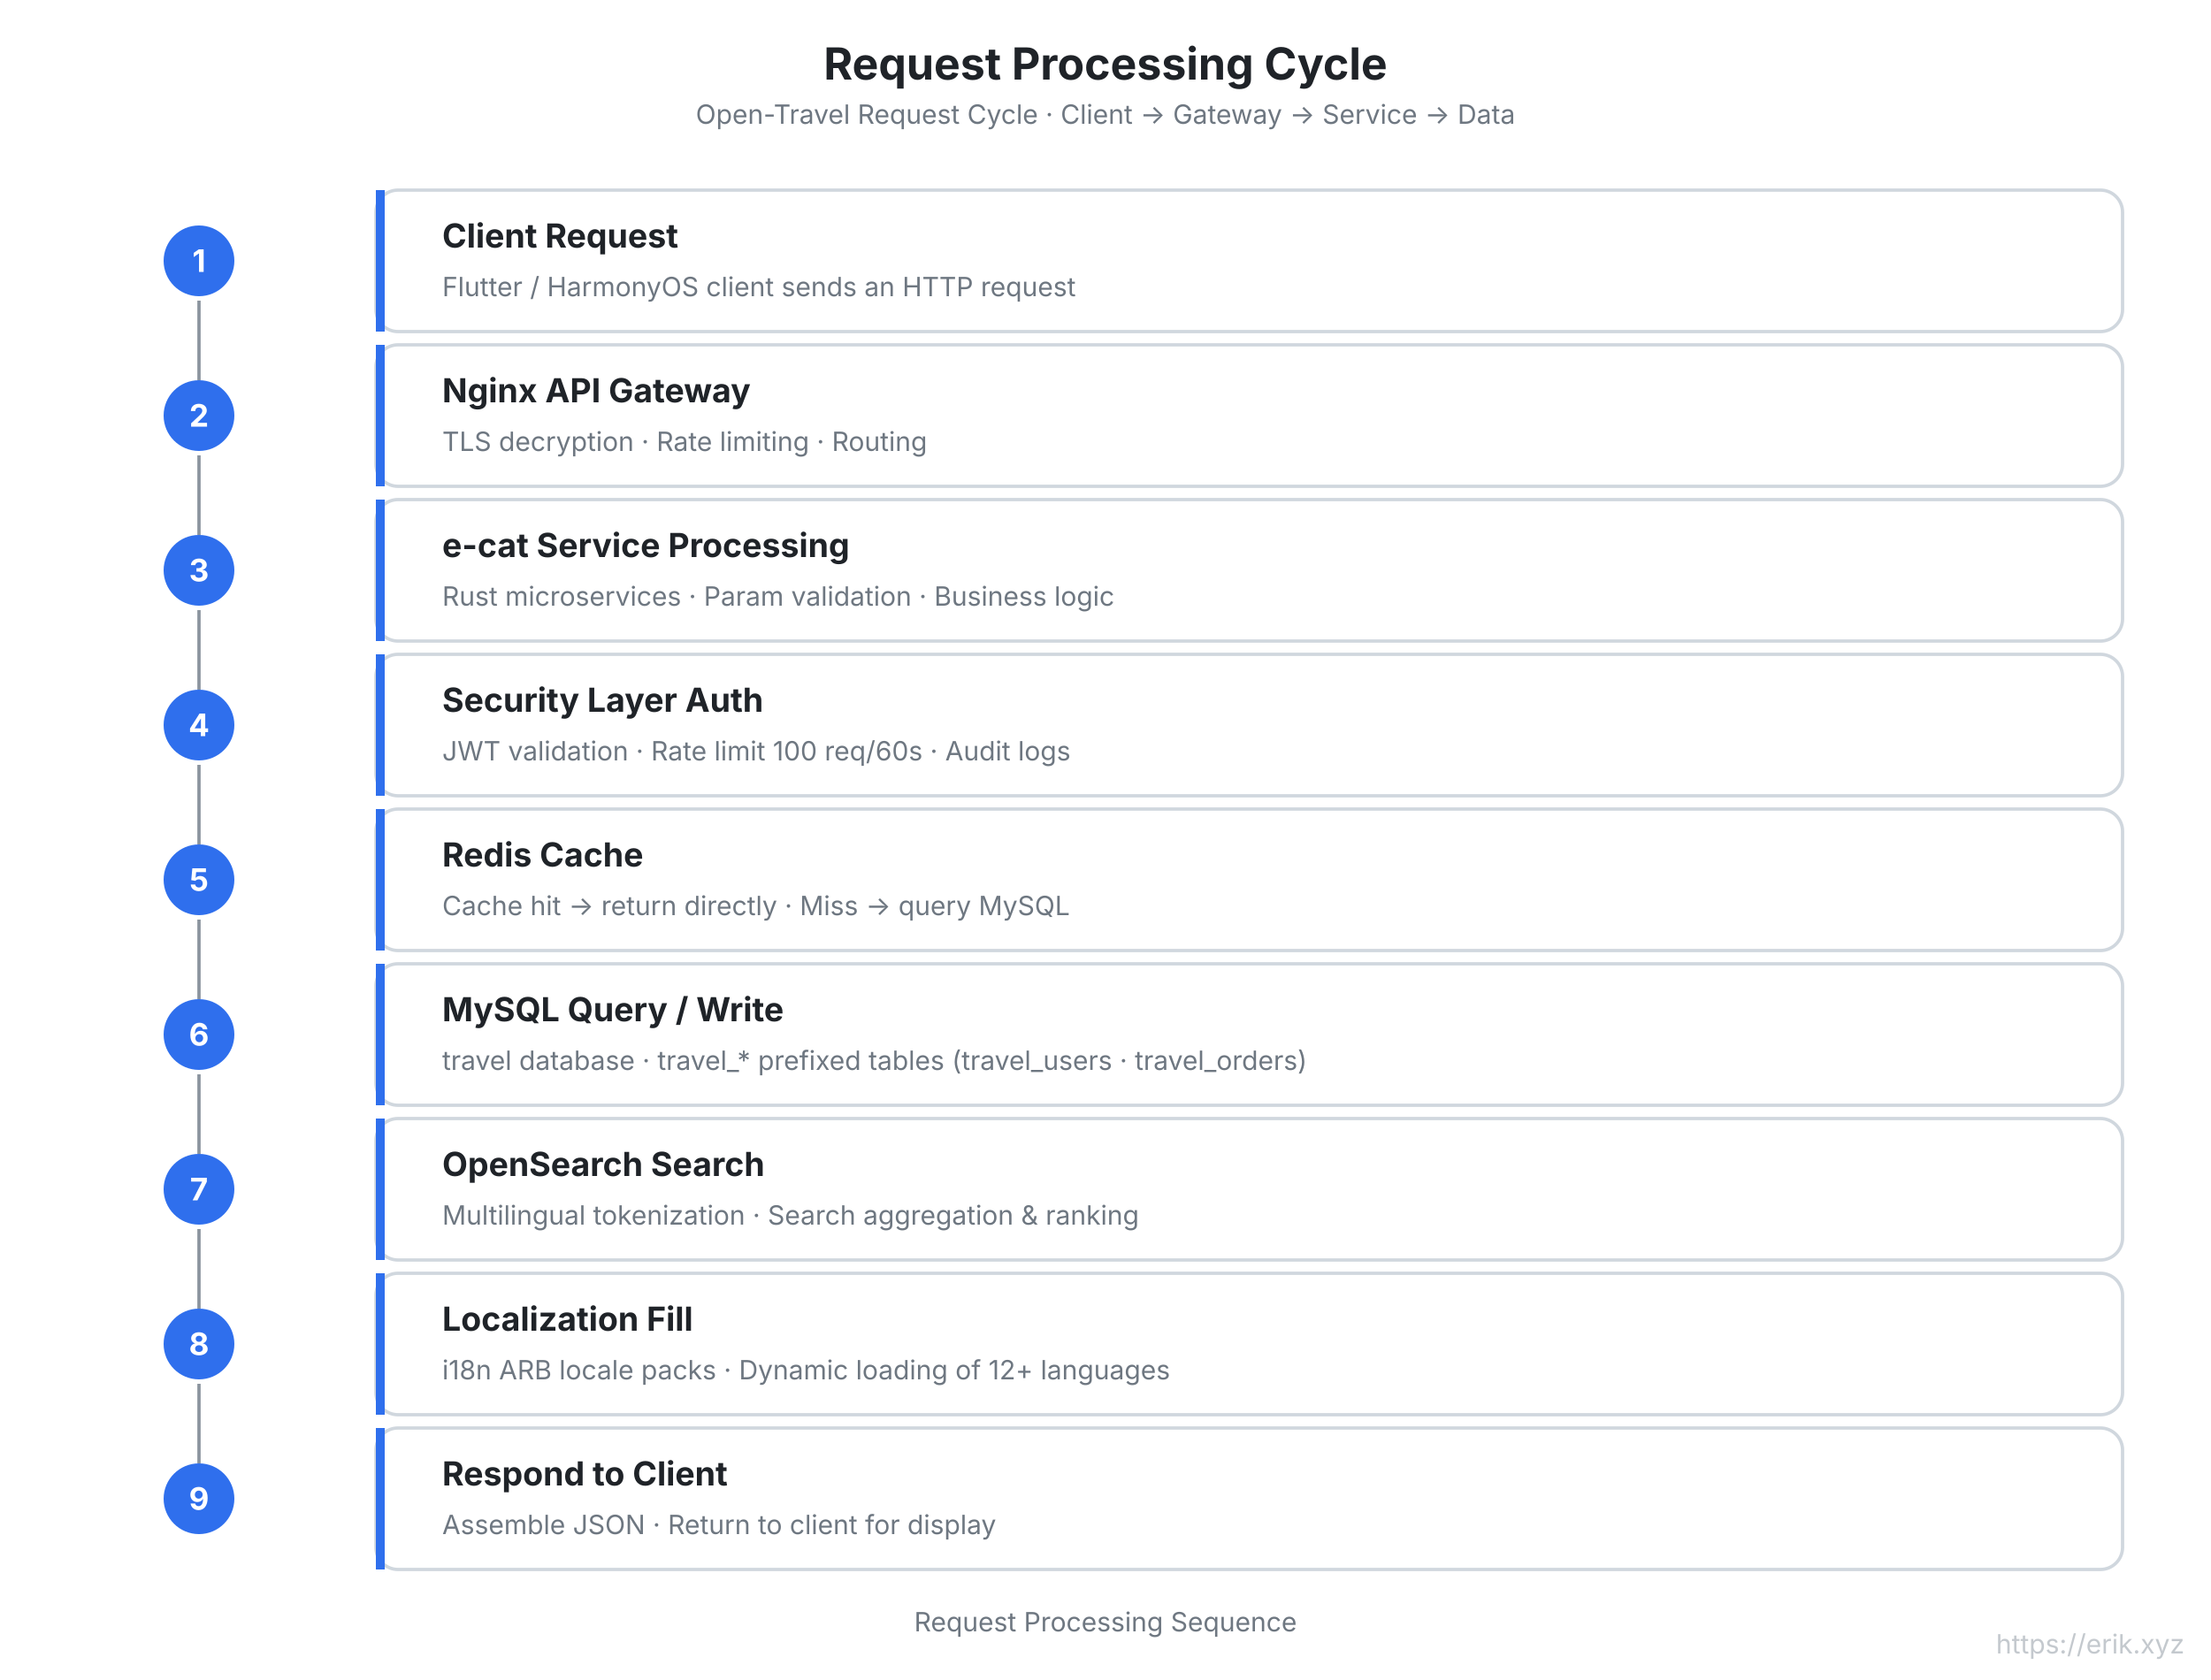
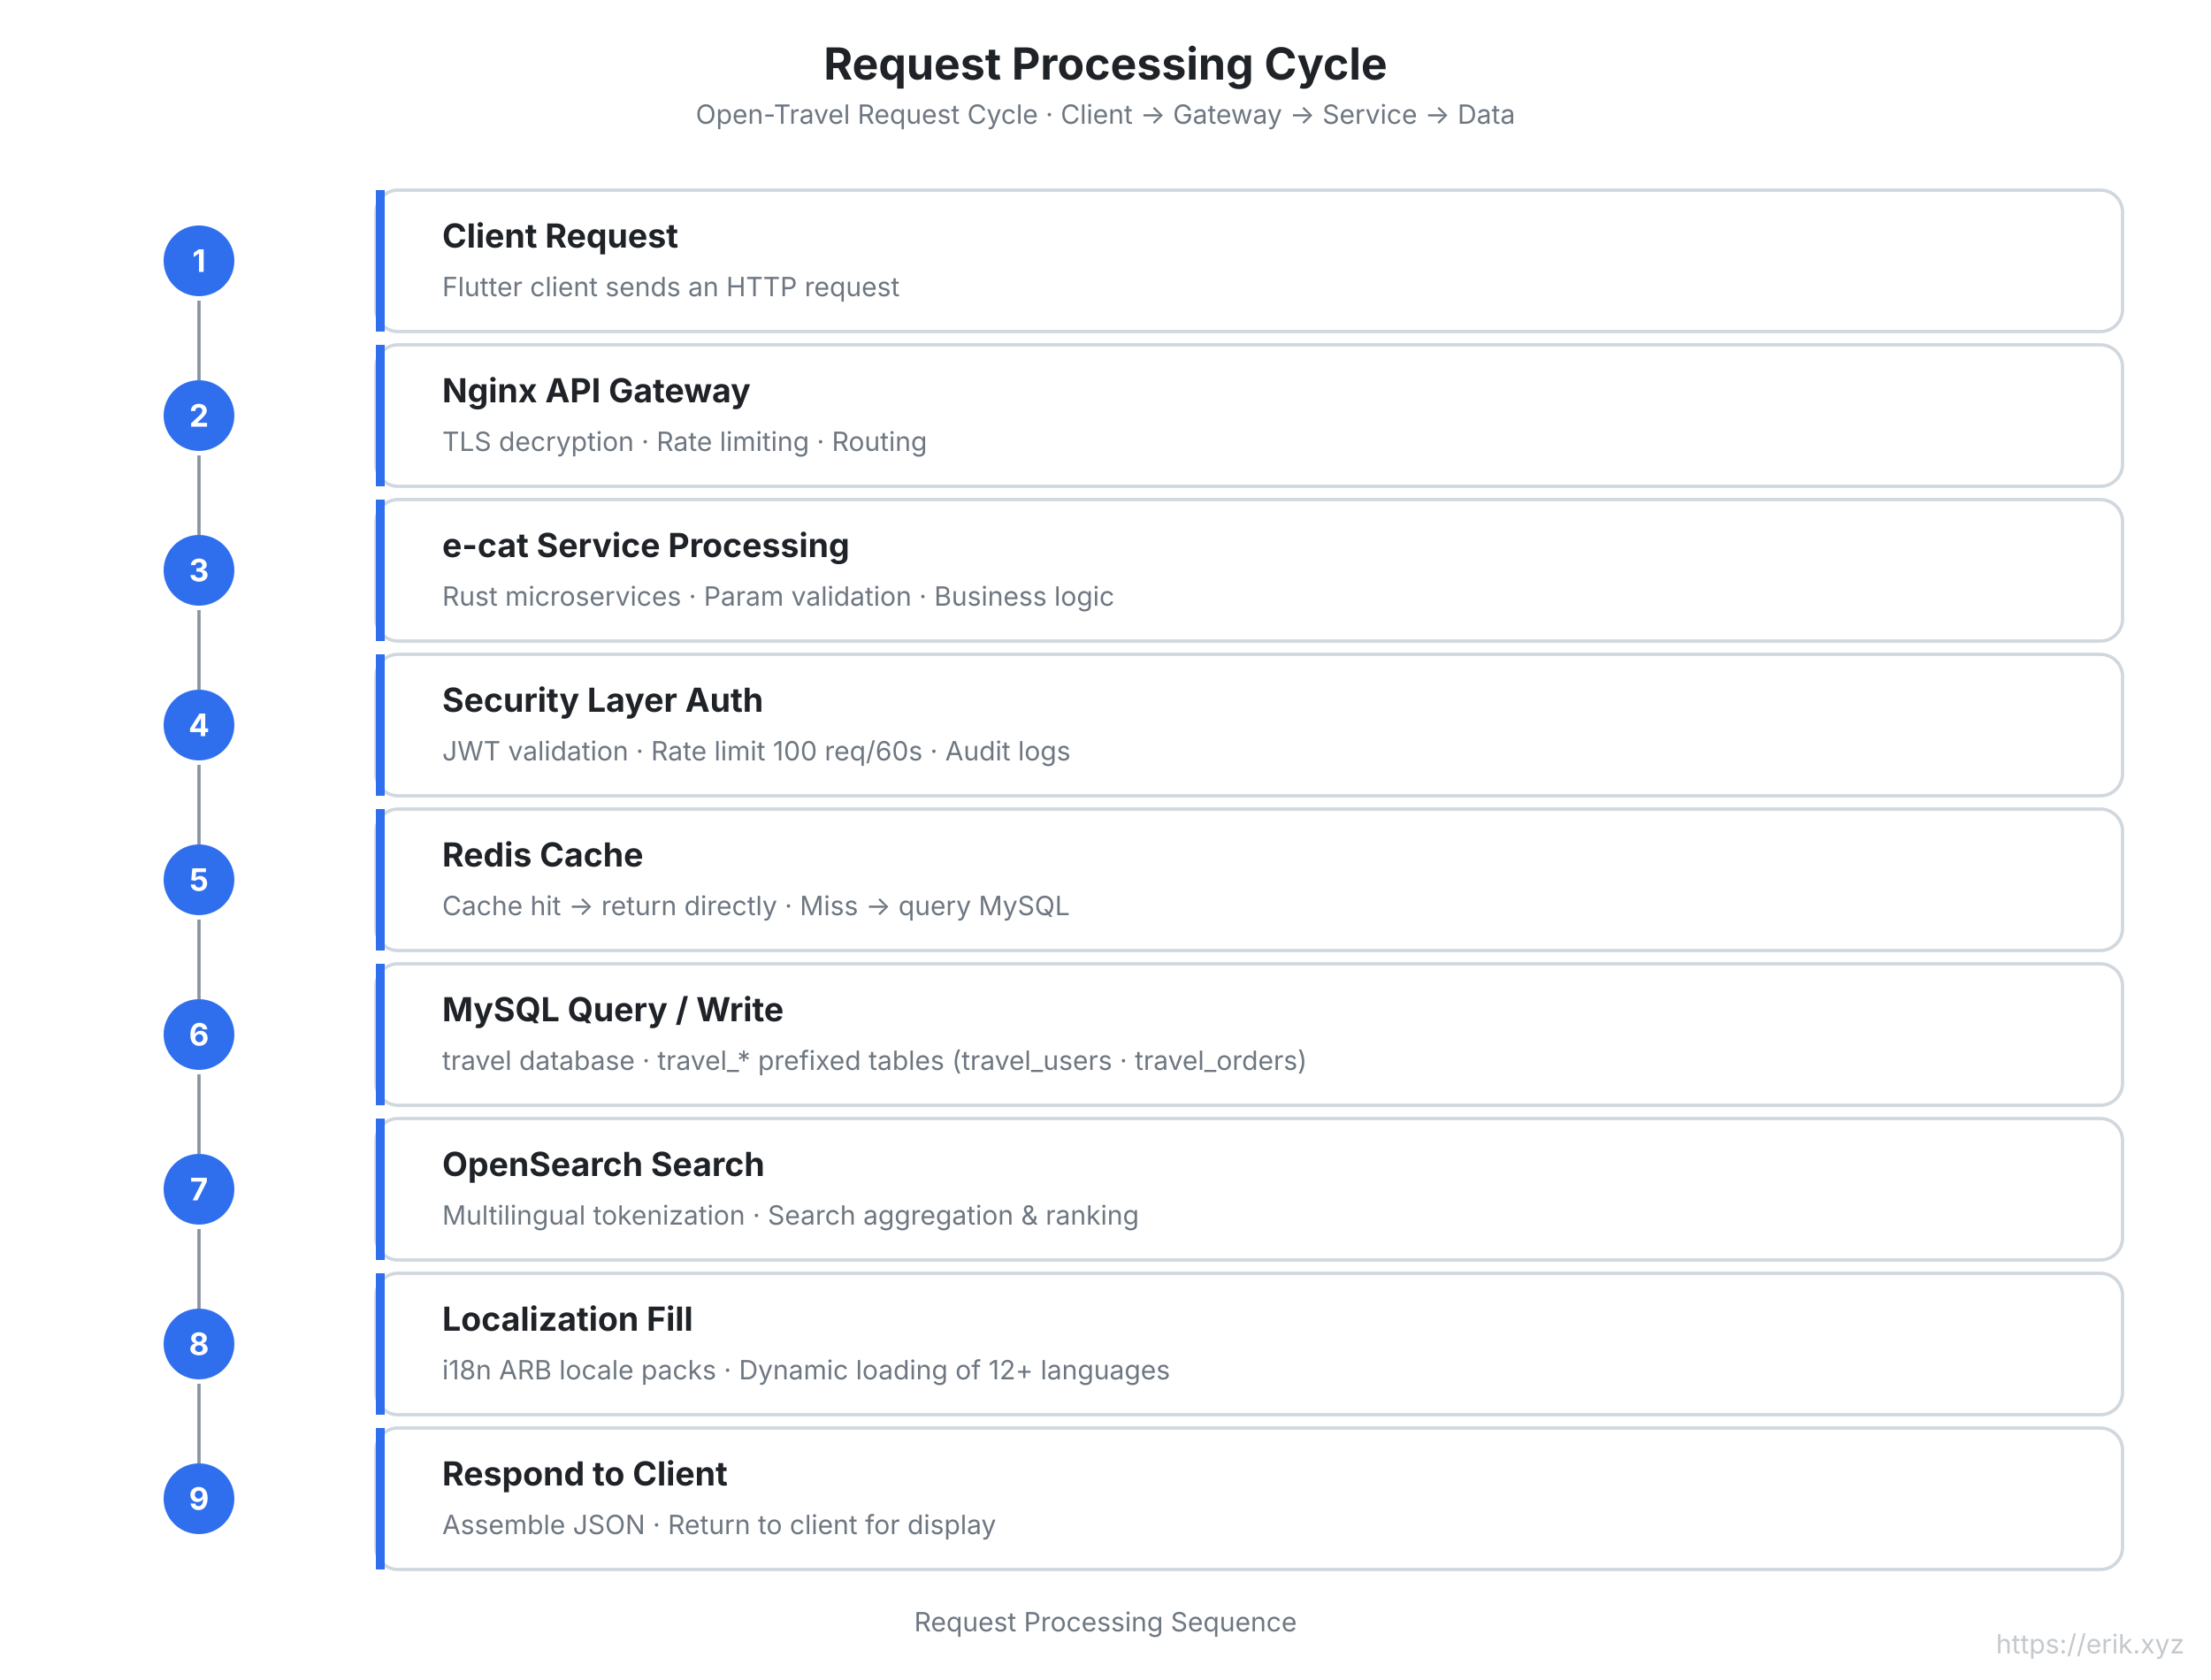
<svg xmlns="http://www.w3.org/2000/svg" width="1000" height="760" viewBox="0 0 1000 760">
  <defs>
    <style>
      text { font-family: system-ui, -apple-system, 'Segoe UI', sans-serif; }
      .t-title { font-size: 20px; font-weight: 700; fill: #1f2328; }
      .t-sub  { font-size: 12px; fill: #6e7781; }
      .t-m    { font-size: 15px; font-weight: 700; fill: #1f2328; }
      .t-s    { font-size: 12px; fill: #6e7781; }
      .box    { fill: #ffffff; stroke: #d0d7de; stroke-width: 1.5; rx: 10; }
      .accent { fill: #2f6fed; }
      .num    { fill: #2f6fed; }
      .arrow  { stroke: #8b949e; stroke-width: 1.5; }
    </style>
  </defs>
  <rect width="1000" height="760" fill="#ffffff" />
  <text x="500" y="36" text-anchor="middle" class="t-title">Request Processing Cycle</text>
  <text x="500" y="56" text-anchor="middle" class="t-sub">Open-Travel Request Cycle · Client → Gateway → Service → Data</text>
  <rect x="170" y="86" width="790" height="64" class="box" />
  <rect x="170" y="86" width="4" height="64" class="accent" />
  <text x="200" y="112" class="t-m">Client Request</text>
-   <text x="200" y="134" class="t-s">Flutter / HarmonyOS client sends an HTTP request</text>
+   <text x="200" y="134" class="t-s">Flutter client sends an HTTP request</text>
  <circle cx="90" cy="118" r="16" class="num" />
  <text x="90" y="123" text-anchor="middle" font-family="system-ui, -apple-system, 'Segoe UI', sans-serif" font-size="14" font-weight="700" fill="#ffffff">1</text>
  <line x1="90" y1="136" x2="90" y2="172" class="arrow" />
  <rect x="170" y="156" width="790" height="64" class="box" />
  <rect x="170" y="156" width="4" height="64" class="accent" />
  <text x="200" y="182" class="t-m">Nginx API Gateway</text>
  <text x="200" y="204" class="t-s">TLS decryption · Rate limiting · Routing</text>
  <circle cx="90" cy="188" r="16" class="num" />
  <text x="90" y="193" text-anchor="middle" font-family="system-ui, -apple-system, 'Segoe UI', sans-serif" font-size="14" font-weight="700" fill="#ffffff">2</text>
  <line x1="90" y1="206" x2="90" y2="242" class="arrow" />
  <rect x="170" y="226" width="790" height="64" class="box" />
  <rect x="170" y="226" width="4" height="64" class="accent" />
  <text x="200" y="252" class="t-m">e-cat Service Processing</text>
  <text x="200" y="274" class="t-s">Rust microservices · Param validation · Business logic</text>
  <circle cx="90" cy="258" r="16" class="num" />
  <text x="90" y="263" text-anchor="middle" font-family="system-ui, -apple-system, 'Segoe UI', sans-serif" font-size="14" font-weight="700" fill="#ffffff">3</text>
  <line x1="90" y1="276" x2="90" y2="312" class="arrow" />
  <rect x="170" y="296" width="790" height="64" class="box" />
  <rect x="170" y="296" width="4" height="64" class="accent" />
  <text x="200" y="322" class="t-m">Security Layer Auth</text>
  <text x="200" y="344" class="t-s">JWT validation · Rate limit 100 req/60s · Audit logs</text>
  <circle cx="90" cy="328" r="16" class="num" />
  <text x="90" y="333" text-anchor="middle" font-family="system-ui, -apple-system, 'Segoe UI', sans-serif" font-size="14" font-weight="700" fill="#ffffff">4</text>
  <line x1="90" y1="346" x2="90" y2="382" class="arrow" />
  <rect x="170" y="366" width="790" height="64" class="box" />
  <rect x="170" y="366" width="4" height="64" class="accent" />
  <text x="200" y="392" class="t-m">Redis Cache</text>
  <text x="200" y="414" class="t-s">Cache hit → return directly · Miss → query MySQL</text>
  <circle cx="90" cy="398" r="16" class="num" />
  <text x="90" y="403" text-anchor="middle" font-family="system-ui, -apple-system, 'Segoe UI', sans-serif" font-size="14" font-weight="700" fill="#ffffff">5</text>
  <line x1="90" y1="416" x2="90" y2="452" class="arrow" />
  <rect x="170" y="436" width="790" height="64" class="box" />
  <rect x="170" y="436" width="4" height="64" class="accent" />
  <text x="200" y="462" class="t-m">MySQL Query / Write</text>
  <text x="200" y="484" class="t-s">travel database · travel_* prefixed tables (travel_users · travel_orders)</text>
  <circle cx="90" cy="468" r="16" class="num" />
  <text x="90" y="473" text-anchor="middle" font-family="system-ui, -apple-system, 'Segoe UI', sans-serif" font-size="14" font-weight="700" fill="#ffffff">6</text>
  <line x1="90" y1="486" x2="90" y2="522" class="arrow" />
  <rect x="170" y="506" width="790" height="64" class="box" />
  <rect x="170" y="506" width="4" height="64" class="accent" />
  <text x="200" y="532" class="t-m">OpenSearch Search</text>
  <text x="200" y="554" class="t-s">Multilingual tokenization · Search aggregation &amp; ranking</text>
  <circle cx="90" cy="538" r="16" class="num" />
  <text x="90" y="543" text-anchor="middle" font-family="system-ui, -apple-system, 'Segoe UI', sans-serif" font-size="14" font-weight="700" fill="#ffffff">7</text>
  <line x1="90" y1="556" x2="90" y2="592" class="arrow" />
  <rect x="170" y="576" width="790" height="64" class="box" />
  <rect x="170" y="576" width="4" height="64" class="accent" />
  <text x="200" y="602" class="t-m">Localization Fill</text>
  <text x="200" y="624" class="t-s">i18n ARB locale packs · Dynamic loading of 12+ languages</text>
  <circle cx="90" cy="608" r="16" class="num" />
  <text x="90" y="613" text-anchor="middle" font-family="system-ui, -apple-system, 'Segoe UI', sans-serif" font-size="14" font-weight="700" fill="#ffffff">8</text>
  <line x1="90" y1="626" x2="90" y2="662" class="arrow" />
  <rect x="170" y="646" width="790" height="64" class="box" />
  <rect x="170" y="646" width="4" height="64" class="accent" />
  <text x="200" y="672" class="t-m">Respond to Client</text>
  <text x="200" y="694" class="t-s">Assemble JSON · Return to client for display</text>
  <circle cx="90" cy="678" r="16" class="num" />
  <text x="90" y="683" text-anchor="middle" font-family="system-ui, -apple-system, 'Segoe UI', sans-serif" font-size="14" font-weight="700" fill="#ffffff">9</text>
  <text x="500" y="738" text-anchor="middle" class="t-sub">Request Processing Sequence</text>
  <text x="988" y="748" text-anchor="end" font-size="12" fill="#8b949e" fill-opacity="0.5" font-family="system-ui, -apple-system, 'Segoe UI', sans-serif">https://erik.xyz</text>
</svg>
